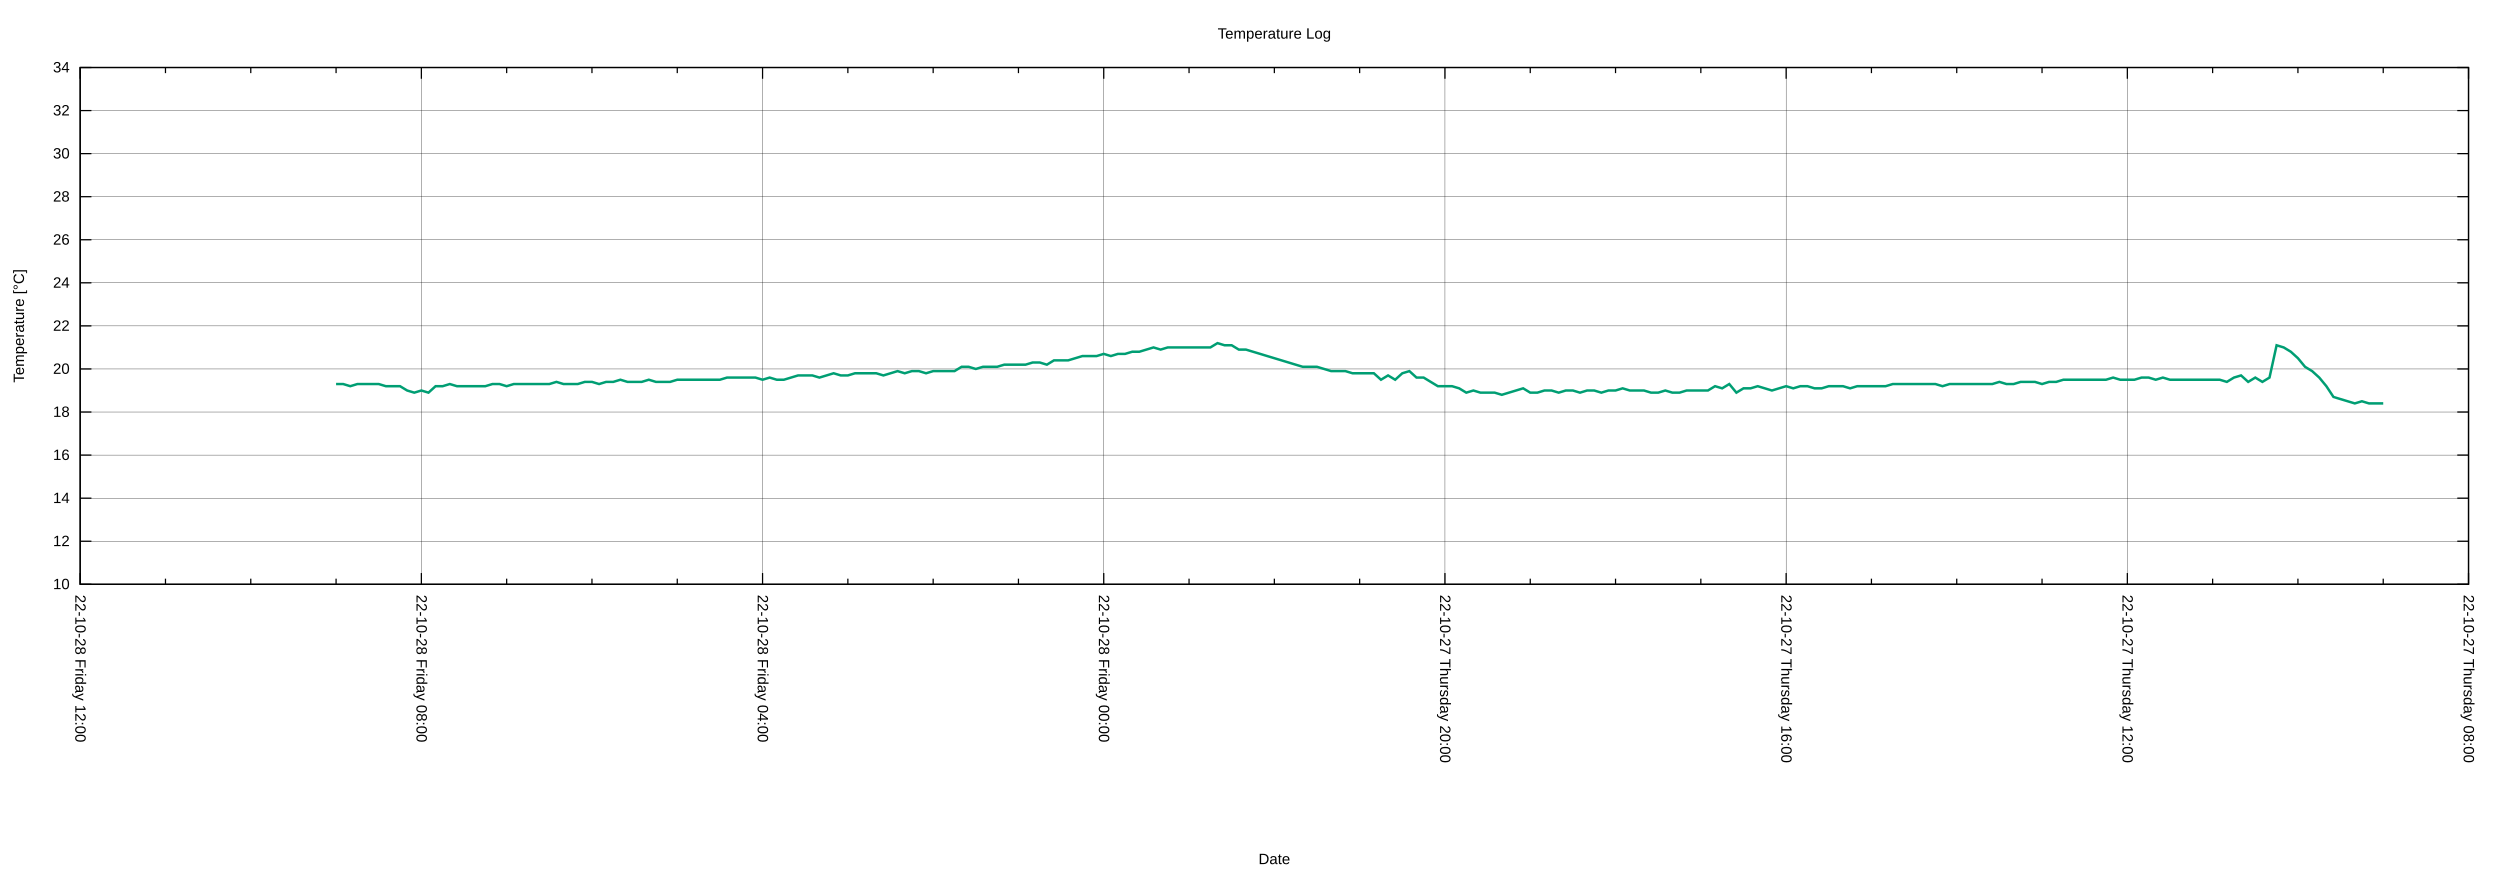
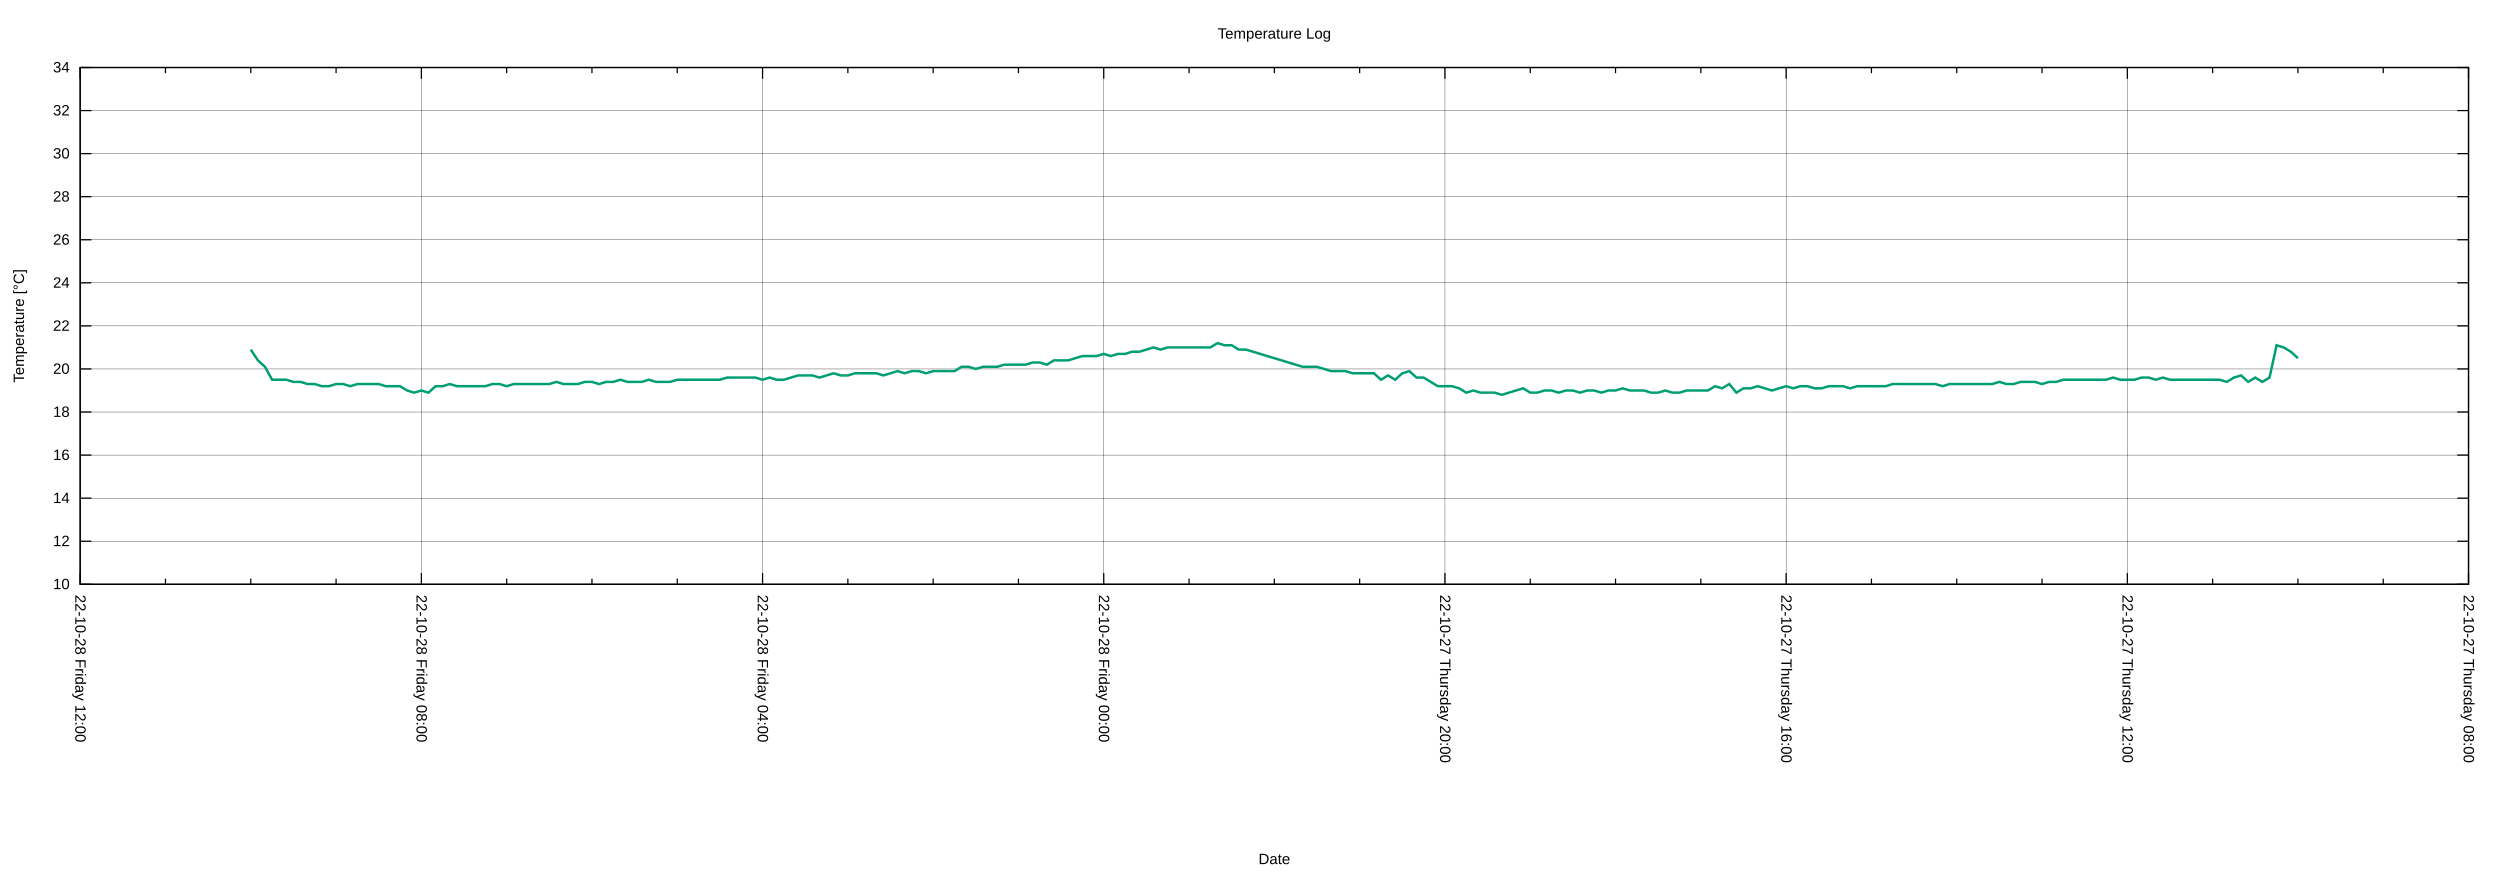
<svg xmlns="http://www.w3.org/2000/svg" xmlns:xlink="http://www.w3.org/1999/xlink" width="2000" height="700" viewBox="0 0 2000 700">
  <g id="gnuplot_canvas">
    <rect x="0" y="0" width="2000" height="700" fill="none" />
    <defs>
      <circle id="gpDot" r="0.5" stroke-width="0.5" stroke="currentColor" />
      <path id="gpPt0" stroke-width="0.222" stroke="currentColor" d="M-1,0 h2 M0,-1 v2" />
      <path id="gpPt1" stroke-width="0.222" stroke="currentColor" d="M-1,-1 L1,1 M1,-1 L-1,1" />
      <path id="gpPt2" stroke-width="0.222" stroke="currentColor" d="M-1,0 L1,0 M0,-1 L0,1 M-1,-1 L1,1 M-1,1 L1,-1" />
      <rect id="gpPt3" stroke-width="0.222" stroke="currentColor" x="-1" y="-1" width="2" height="2" />
      <rect id="gpPt4" stroke-width="0.222" stroke="currentColor" fill="currentColor" x="-1" y="-1" width="2" height="2" />
      <circle id="gpPt5" stroke-width="0.222" stroke="currentColor" cx="0" cy="0" r="1" />
      <use xlink:href="#gpPt5" id="gpPt6" fill="currentColor" stroke="none" />
      <path id="gpPt7" stroke-width="0.222" stroke="currentColor" d="M0,-1.33 L-1.33,0.67 L1.33,0.67 z" />
      <use xlink:href="#gpPt7" id="gpPt8" fill="currentColor" stroke="none" />
      <use xlink:href="#gpPt7" id="gpPt9" stroke="currentColor" transform="rotate(180)" />
      <use xlink:href="#gpPt9" id="gpPt10" fill="currentColor" stroke="none" />
      <use xlink:href="#gpPt3" id="gpPt11" stroke="currentColor" transform="rotate(45)" />
      <use xlink:href="#gpPt11" id="gpPt12" fill="currentColor" stroke="none" />
      <path id="gpPt13" stroke-width="0.222" stroke="currentColor" d="M0,1.330 L1.265,0.411 L0.782,-1.067 L-0.782,-1.076 L-1.265,0.411 z" />
      <use xlink:href="#gpPt13" id="gpPt14" fill="currentColor" stroke="none" />
      <filter id="textbox" filterUnits="objectBoundingBox" x="0" y="0" height="1" width="1">
        <feFlood flood-color="white" flood-opacity="1" result="bgnd" />
        <feComposite in="SourceGraphic" in2="bgnd" operator="atop" />
      </filter>
      <filter id="greybox" filterUnits="objectBoundingBox" x="0" y="0" height="1" width="1">
        <feFlood flood-color="lightgrey" flood-opacity="1" result="grey" />
        <feComposite in="SourceGraphic" in2="grey" operator="atop" />
      </filter>
    </defs>
    <g fill="none" color="white" stroke="currentColor" stroke-width="1.00" stroke-linecap="butt" stroke-linejoin="miter">
</g>
    <g fill="none" color="black" stroke="currentColor" stroke-width="1.00" stroke-linecap="butt" stroke-linejoin="miter">
</g>
    <g fill="none" color="black" stroke="black" stroke-width="0.25" stroke-linecap="butt" stroke-linejoin="miter">
</g>
    <g fill="none" color="black" stroke="currentColor" stroke-width="0.25" stroke-linecap="butt" stroke-linejoin="miter">
      <path stroke="black" class="gridline" d="M64.14,467.43 L1974.82,467.43  " />
    </g>
    <g fill="none" color="black" stroke="black" stroke-width="1.00" stroke-linecap="butt" stroke-linejoin="miter">
</g>
    <g fill="none" color="black" stroke="currentColor" stroke-width="1.00" stroke-linecap="butt" stroke-linejoin="miter">
      <path stroke="black" d="M64.14,467.43 L73.14,467.43 M1974.82,467.43 L1965.82,467.43  " />
      <g transform="translate(55.75,471.33)" stroke="none" fill="black" font-family="Arial" font-size="12.00" text-anchor="end">
        <text>
          <tspan font-family="Arial"> 10</tspan>
        </text>
      </g>
    </g>
    <g fill="none" color="black" stroke="currentColor" stroke-width="1.00" stroke-linecap="butt" stroke-linejoin="miter">
</g>
    <g fill="none" color="black" stroke="black" stroke-width="0.25" stroke-linecap="butt" stroke-linejoin="miter">
</g>
    <g fill="none" color="black" stroke="currentColor" stroke-width="0.25" stroke-linecap="butt" stroke-linejoin="miter">
      <path stroke="black" class="gridline" d="M64.14,432.98 L1974.82,432.98  " />
    </g>
    <g fill="none" color="black" stroke="black" stroke-width="1.00" stroke-linecap="butt" stroke-linejoin="miter">
</g>
    <g fill="none" color="black" stroke="currentColor" stroke-width="1.00" stroke-linecap="butt" stroke-linejoin="miter">
      <path stroke="black" d="M64.14,432.98 L73.14,432.98 M1974.82,432.98 L1965.82,432.98  " />
      <g transform="translate(55.75,436.88)" stroke="none" fill="black" font-family="Arial" font-size="12.00" text-anchor="end">
        <text>
          <tspan font-family="Arial"> 12</tspan>
        </text>
      </g>
    </g>
    <g fill="none" color="black" stroke="currentColor" stroke-width="1.00" stroke-linecap="butt" stroke-linejoin="miter">
</g>
    <g fill="none" color="black" stroke="black" stroke-width="0.25" stroke-linecap="butt" stroke-linejoin="miter">
</g>
    <g fill="none" color="black" stroke="currentColor" stroke-width="0.25" stroke-linecap="butt" stroke-linejoin="miter">
      <path stroke="black" class="gridline" d="M64.14,398.53 L1974.82,398.53  " />
    </g>
    <g fill="none" color="black" stroke="black" stroke-width="1.00" stroke-linecap="butt" stroke-linejoin="miter">
</g>
    <g fill="none" color="black" stroke="currentColor" stroke-width="1.00" stroke-linecap="butt" stroke-linejoin="miter">
      <path stroke="black" d="M64.14,398.53 L73.14,398.53 M1974.82,398.53 L1965.82,398.53  " />
      <g transform="translate(55.75,402.43)" stroke="none" fill="black" font-family="Arial" font-size="12.00" text-anchor="end">
        <text>
          <tspan font-family="Arial"> 14</tspan>
        </text>
      </g>
    </g>
    <g fill="none" color="black" stroke="currentColor" stroke-width="1.00" stroke-linecap="butt" stroke-linejoin="miter">
</g>
    <g fill="none" color="black" stroke="black" stroke-width="0.25" stroke-linecap="butt" stroke-linejoin="miter">
</g>
    <g fill="none" color="black" stroke="currentColor" stroke-width="0.25" stroke-linecap="butt" stroke-linejoin="miter">
      <path stroke="black" class="gridline" d="M64.14,364.07 L1974.82,364.07  " />
    </g>
    <g fill="none" color="black" stroke="black" stroke-width="1.00" stroke-linecap="butt" stroke-linejoin="miter">
</g>
    <g fill="none" color="black" stroke="currentColor" stroke-width="1.00" stroke-linecap="butt" stroke-linejoin="miter">
      <path stroke="black" d="M64.14,364.07 L73.14,364.07 M1974.82,364.07 L1965.82,364.07  " />
      <g transform="translate(55.75,367.97)" stroke="none" fill="black" font-family="Arial" font-size="12.00" text-anchor="end">
        <text>
          <tspan font-family="Arial"> 16</tspan>
        </text>
      </g>
    </g>
    <g fill="none" color="black" stroke="currentColor" stroke-width="1.00" stroke-linecap="butt" stroke-linejoin="miter">
</g>
    <g fill="none" color="black" stroke="black" stroke-width="0.25" stroke-linecap="butt" stroke-linejoin="miter">
</g>
    <g fill="none" color="black" stroke="currentColor" stroke-width="0.25" stroke-linecap="butt" stroke-linejoin="miter">
      <path stroke="black" class="gridline" d="M64.14,329.62 L1974.82,329.62  " />
    </g>
    <g fill="none" color="black" stroke="black" stroke-width="1.00" stroke-linecap="butt" stroke-linejoin="miter">
</g>
    <g fill="none" color="black" stroke="currentColor" stroke-width="1.00" stroke-linecap="butt" stroke-linejoin="miter">
      <path stroke="black" d="M64.14,329.62 L73.14,329.62 M1974.82,329.62 L1965.82,329.62  " />
      <g transform="translate(55.75,333.52)" stroke="none" fill="black" font-family="Arial" font-size="12.00" text-anchor="end">
        <text>
          <tspan font-family="Arial"> 18</tspan>
        </text>
      </g>
    </g>
    <g fill="none" color="black" stroke="currentColor" stroke-width="1.00" stroke-linecap="butt" stroke-linejoin="miter">
</g>
    <g fill="none" color="black" stroke="black" stroke-width="0.25" stroke-linecap="butt" stroke-linejoin="miter">
</g>
    <g fill="none" color="black" stroke="currentColor" stroke-width="0.25" stroke-linecap="butt" stroke-linejoin="miter">
      <path stroke="black" class="gridline" d="M64.14,295.17 L1974.82,295.17  " />
    </g>
    <g fill="none" color="black" stroke="black" stroke-width="1.00" stroke-linecap="butt" stroke-linejoin="miter">
</g>
    <g fill="none" color="black" stroke="currentColor" stroke-width="1.00" stroke-linecap="butt" stroke-linejoin="miter">
      <path stroke="black" d="M64.14,295.17 L73.14,295.17 M1974.82,295.17 L1965.82,295.17  " />
      <g transform="translate(55.75,299.07)" stroke="none" fill="black" font-family="Arial" font-size="12.00" text-anchor="end">
        <text>
          <tspan font-family="Arial"> 20</tspan>
        </text>
      </g>
    </g>
    <g fill="none" color="black" stroke="currentColor" stroke-width="1.00" stroke-linecap="butt" stroke-linejoin="miter">
</g>
    <g fill="none" color="black" stroke="black" stroke-width="0.25" stroke-linecap="butt" stroke-linejoin="miter">
</g>
    <g fill="none" color="black" stroke="currentColor" stroke-width="0.25" stroke-linecap="butt" stroke-linejoin="miter">
      <path stroke="black" class="gridline" d="M64.14,260.72 L1974.82,260.72  " />
    </g>
    <g fill="none" color="black" stroke="black" stroke-width="1.00" stroke-linecap="butt" stroke-linejoin="miter">
</g>
    <g fill="none" color="black" stroke="currentColor" stroke-width="1.00" stroke-linecap="butt" stroke-linejoin="miter">
      <path stroke="black" d="M64.14,260.72 L73.14,260.72 M1974.82,260.72 L1965.82,260.72  " />
      <g transform="translate(55.75,264.62)" stroke="none" fill="black" font-family="Arial" font-size="12.00" text-anchor="end">
        <text>
          <tspan font-family="Arial"> 22</tspan>
        </text>
      </g>
    </g>
    <g fill="none" color="black" stroke="currentColor" stroke-width="1.00" stroke-linecap="butt" stroke-linejoin="miter">
</g>
    <g fill="none" color="black" stroke="black" stroke-width="0.25" stroke-linecap="butt" stroke-linejoin="miter">
</g>
    <g fill="none" color="black" stroke="currentColor" stroke-width="0.25" stroke-linecap="butt" stroke-linejoin="miter">
      <path stroke="black" class="gridline" d="M64.14,226.27 L1974.82,226.27  " />
    </g>
    <g fill="none" color="black" stroke="black" stroke-width="1.00" stroke-linecap="butt" stroke-linejoin="miter">
</g>
    <g fill="none" color="black" stroke="currentColor" stroke-width="1.00" stroke-linecap="butt" stroke-linejoin="miter">
      <path stroke="black" d="M64.14,226.27 L73.14,226.27 M1974.82,226.27 L1965.82,226.27  " />
      <g transform="translate(55.75,230.17)" stroke="none" fill="black" font-family="Arial" font-size="12.00" text-anchor="end">
        <text>
          <tspan font-family="Arial"> 24</tspan>
        </text>
      </g>
    </g>
    <g fill="none" color="black" stroke="currentColor" stroke-width="1.00" stroke-linecap="butt" stroke-linejoin="miter">
</g>
    <g fill="none" color="black" stroke="black" stroke-width="0.25" stroke-linecap="butt" stroke-linejoin="miter">
</g>
    <g fill="none" color="black" stroke="currentColor" stroke-width="0.25" stroke-linecap="butt" stroke-linejoin="miter">
      <path stroke="black" class="gridline" d="M64.14,191.82 L1974.82,191.82  " />
    </g>
    <g fill="none" color="black" stroke="black" stroke-width="1.00" stroke-linecap="butt" stroke-linejoin="miter">
</g>
    <g fill="none" color="black" stroke="currentColor" stroke-width="1.00" stroke-linecap="butt" stroke-linejoin="miter">
      <path stroke="black" d="M64.14,191.82 L73.14,191.82 M1974.82,191.82 L1965.82,191.82  " />
      <g transform="translate(55.75,195.72)" stroke="none" fill="black" font-family="Arial" font-size="12.00" text-anchor="end">
        <text>
          <tspan font-family="Arial"> 26</tspan>
        </text>
      </g>
    </g>
    <g fill="none" color="black" stroke="currentColor" stroke-width="1.00" stroke-linecap="butt" stroke-linejoin="miter">
</g>
    <g fill="none" color="black" stroke="black" stroke-width="0.25" stroke-linecap="butt" stroke-linejoin="miter">
</g>
    <g fill="none" color="black" stroke="currentColor" stroke-width="0.25" stroke-linecap="butt" stroke-linejoin="miter">
      <path stroke="black" class="gridline" d="M64.14,157.36 L1974.82,157.36  " />
    </g>
    <g fill="none" color="black" stroke="black" stroke-width="1.00" stroke-linecap="butt" stroke-linejoin="miter">
</g>
    <g fill="none" color="black" stroke="currentColor" stroke-width="1.00" stroke-linecap="butt" stroke-linejoin="miter">
      <path stroke="black" d="M64.14,157.36 L73.14,157.36 M1974.82,157.36 L1965.82,157.36  " />
      <g transform="translate(55.75,161.26)" stroke="none" fill="black" font-family="Arial" font-size="12.00" text-anchor="end">
        <text>
          <tspan font-family="Arial"> 28</tspan>
        </text>
      </g>
    </g>
    <g fill="none" color="black" stroke="currentColor" stroke-width="1.00" stroke-linecap="butt" stroke-linejoin="miter">
</g>
    <g fill="none" color="black" stroke="black" stroke-width="0.25" stroke-linecap="butt" stroke-linejoin="miter">
</g>
    <g fill="none" color="black" stroke="currentColor" stroke-width="0.25" stroke-linecap="butt" stroke-linejoin="miter">
      <path stroke="black" class="gridline" d="M64.14,122.91 L1974.82,122.91  " />
    </g>
    <g fill="none" color="black" stroke="black" stroke-width="1.00" stroke-linecap="butt" stroke-linejoin="miter">
</g>
    <g fill="none" color="black" stroke="currentColor" stroke-width="1.00" stroke-linecap="butt" stroke-linejoin="miter">
      <path stroke="black" d="M64.14,122.91 L73.14,122.91 M1974.82,122.91 L1965.82,122.91  " />
      <g transform="translate(55.75,126.81)" stroke="none" fill="black" font-family="Arial" font-size="12.00" text-anchor="end">
        <text>
          <tspan font-family="Arial"> 30</tspan>
        </text>
      </g>
    </g>
    <g fill="none" color="black" stroke="currentColor" stroke-width="1.00" stroke-linecap="butt" stroke-linejoin="miter">
</g>
    <g fill="none" color="black" stroke="black" stroke-width="0.25" stroke-linecap="butt" stroke-linejoin="miter">
</g>
    <g fill="none" color="black" stroke="currentColor" stroke-width="0.25" stroke-linecap="butt" stroke-linejoin="miter">
      <path stroke="black" class="gridline" d="M64.14,88.46 L1974.82,88.46  " />
    </g>
    <g fill="none" color="black" stroke="black" stroke-width="1.00" stroke-linecap="butt" stroke-linejoin="miter">
</g>
    <g fill="none" color="black" stroke="currentColor" stroke-width="1.00" stroke-linecap="butt" stroke-linejoin="miter">
      <path stroke="black" d="M64.14,88.46 L73.14,88.46 M1974.82,88.46 L1965.82,88.46  " />
      <g transform="translate(55.75,92.36)" stroke="none" fill="black" font-family="Arial" font-size="12.00" text-anchor="end">
        <text>
          <tspan font-family="Arial"> 32</tspan>
        </text>
      </g>
    </g>
    <g fill="none" color="black" stroke="currentColor" stroke-width="1.00" stroke-linecap="butt" stroke-linejoin="miter">
</g>
    <g fill="none" color="black" stroke="black" stroke-width="0.25" stroke-linecap="butt" stroke-linejoin="miter">
</g>
    <g fill="none" color="black" stroke="currentColor" stroke-width="0.25" stroke-linecap="butt" stroke-linejoin="miter">
      <path stroke="black" class="gridline" d="M64.14,54.01 L1974.82,54.01  " />
    </g>
    <g fill="none" color="black" stroke="black" stroke-width="1.00" stroke-linecap="butt" stroke-linejoin="miter">
</g>
    <g fill="none" color="black" stroke="currentColor" stroke-width="1.00" stroke-linecap="butt" stroke-linejoin="miter">
      <path stroke="black" d="M64.14,54.01 L73.14,54.01 M1974.82,54.01 L1965.82,54.01  " />
      <g transform="translate(55.75,57.91)" stroke="none" fill="black" font-family="Arial" font-size="12.00" text-anchor="end">
        <text>
          <tspan font-family="Arial"> 34</tspan>
        </text>
      </g>
    </g>
    <g fill="none" color="black" stroke="currentColor" stroke-width="1.00" stroke-linecap="butt" stroke-linejoin="miter">
</g>
    <g fill="none" color="black" stroke="black" stroke-width="0.25" stroke-linecap="butt" stroke-linejoin="miter">
</g>
    <g fill="none" color="black" stroke="currentColor" stroke-width="0.25" stroke-linecap="butt" stroke-linejoin="miter">
      <path stroke="black" class="gridline" d="M1974.82,467.43 L1974.82,54.01  " />
    </g>
    <g fill="none" color="black" stroke="black" stroke-width="1.00" stroke-linecap="butt" stroke-linejoin="miter">
</g>
    <g fill="none" color="black" stroke="currentColor" stroke-width="1.00" stroke-linecap="butt" stroke-linejoin="miter">
      <path stroke="black" d="M1974.82,467.43 L1974.82,458.43 M1974.82,54.01 L1974.82,63.01  " />
      <g transform="translate(1970.92,475.82) rotate(90)" stroke="none" fill="black" font-family="Arial" font-size="12.00" text-anchor="start">
        <text>
          <tspan font-family="Arial">22-10-27 Thursday 08:00</tspan>
        </text>
      </g>
    </g>
    <g fill="none" color="black" stroke="currentColor" stroke-width="1.00" stroke-linecap="butt" stroke-linejoin="miter">
      <path stroke="black" d="M1906.58,467.43 L1906.58,462.93 M1906.58,54.01 L1906.58,58.51 M1838.34,467.43 L1838.34,462.93 M1838.34,54.01 L1838.34,58.51   M1770.10,467.43 L1770.10,462.93 M1770.10,54.01 L1770.10,58.51  " />
    </g>
    <g fill="none" color="black" stroke="black" stroke-width="0.25" stroke-linecap="butt" stroke-linejoin="miter">
</g>
    <g fill="none" color="black" stroke="currentColor" stroke-width="0.25" stroke-linecap="butt" stroke-linejoin="miter">
      <path stroke="black" class="gridline" d="M1701.87,467.43 L1701.87,54.01  " />
    </g>
    <g fill="none" color="black" stroke="black" stroke-width="1.00" stroke-linecap="butt" stroke-linejoin="miter">
</g>
    <g fill="none" color="black" stroke="currentColor" stroke-width="1.00" stroke-linecap="butt" stroke-linejoin="miter">
      <path stroke="black" d="M1701.87,467.43 L1701.87,458.43 M1701.87,54.01 L1701.87,63.01  " />
      <g transform="translate(1697.97,475.82) rotate(90)" stroke="none" fill="black" font-family="Arial" font-size="12.00" text-anchor="start">
        <text>
          <tspan font-family="Arial">22-10-27 Thursday 12:00</tspan>
        </text>
      </g>
    </g>
    <g fill="none" color="black" stroke="currentColor" stroke-width="1.00" stroke-linecap="butt" stroke-linejoin="miter">
      <path stroke="black" d="M1633.63,467.43 L1633.63,462.93 M1633.63,54.01 L1633.63,58.51 M1565.39,467.43 L1565.39,462.93 M1565.39,54.01 L1565.39,58.51   M1497.15,467.43 L1497.15,462.93 M1497.15,54.01 L1497.15,58.51  " />
    </g>
    <g fill="none" color="black" stroke="black" stroke-width="0.25" stroke-linecap="butt" stroke-linejoin="miter">
</g>
    <g fill="none" color="black" stroke="currentColor" stroke-width="0.25" stroke-linecap="butt" stroke-linejoin="miter">
      <path stroke="black" class="gridline" d="M1428.91,467.43 L1428.91,54.01  " />
    </g>
    <g fill="none" color="black" stroke="black" stroke-width="1.00" stroke-linecap="butt" stroke-linejoin="miter">
</g>
    <g fill="none" color="black" stroke="currentColor" stroke-width="1.00" stroke-linecap="butt" stroke-linejoin="miter">
      <path stroke="black" d="M1428.91,467.43 L1428.91,458.43 M1428.91,54.01 L1428.91,63.01  " />
      <g transform="translate(1425.01,475.82) rotate(90)" stroke="none" fill="black" font-family="Arial" font-size="12.00" text-anchor="start">
        <text>
          <tspan font-family="Arial">22-10-27 Thursday 16:00</tspan>
        </text>
      </g>
    </g>
    <g fill="none" color="black" stroke="currentColor" stroke-width="1.00" stroke-linecap="butt" stroke-linejoin="miter">
      <path stroke="black" d="M1360.67,467.43 L1360.67,462.93 M1360.67,54.01 L1360.67,58.51 M1292.43,467.43 L1292.43,462.93 M1292.43,54.01 L1292.43,58.51   M1224.20,467.43 L1224.20,462.93 M1224.20,54.01 L1224.20,58.51  " />
    </g>
    <g fill="none" color="black" stroke="black" stroke-width="0.25" stroke-linecap="butt" stroke-linejoin="miter">
</g>
    <g fill="none" color="black" stroke="currentColor" stroke-width="0.25" stroke-linecap="butt" stroke-linejoin="miter">
      <path stroke="black" class="gridline" d="M1155.96,467.43 L1155.96,54.01  " />
    </g>
    <g fill="none" color="black" stroke="black" stroke-width="1.00" stroke-linecap="butt" stroke-linejoin="miter">
</g>
    <g fill="none" color="black" stroke="currentColor" stroke-width="1.00" stroke-linecap="butt" stroke-linejoin="miter">
      <path stroke="black" d="M1155.96,467.43 L1155.96,458.43 M1155.96,54.01 L1155.96,63.01  " />
      <g transform="translate(1152.06,475.82) rotate(90)" stroke="none" fill="black" font-family="Arial" font-size="12.00" text-anchor="start">
        <text>
          <tspan font-family="Arial">22-10-27 Thursday 20:00</tspan>
        </text>
      </g>
    </g>
    <g fill="none" color="black" stroke="currentColor" stroke-width="1.00" stroke-linecap="butt" stroke-linejoin="miter">
      <path stroke="black" d="M1087.72,467.43 L1087.72,462.93 M1087.72,54.01 L1087.72,58.51 M1019.48,467.43 L1019.48,462.93 M1019.48,54.01 L1019.48,58.51   M951.24,467.43 L951.24,462.93 M951.24,54.01 L951.24,58.51  " />
    </g>
    <g fill="none" color="black" stroke="black" stroke-width="0.25" stroke-linecap="butt" stroke-linejoin="miter">
</g>
    <g fill="none" color="black" stroke="currentColor" stroke-width="0.25" stroke-linecap="butt" stroke-linejoin="miter">
      <path stroke="black" class="gridline" d="M883.00,467.43 L883.00,54.01  " />
    </g>
    <g fill="none" color="black" stroke="black" stroke-width="1.00" stroke-linecap="butt" stroke-linejoin="miter">
</g>
    <g fill="none" color="black" stroke="currentColor" stroke-width="1.00" stroke-linecap="butt" stroke-linejoin="miter">
      <path stroke="black" d="M883.00,467.43 L883.00,458.43 M883.00,54.01 L883.00,63.01  " />
      <g transform="translate(879.10,475.82) rotate(90)" stroke="none" fill="black" font-family="Arial" font-size="12.00" text-anchor="start">
        <text>
          <tspan font-family="Arial">22-10-28 Friday 00:00</tspan>
        </text>
      </g>
    </g>
    <g fill="none" color="black" stroke="currentColor" stroke-width="1.00" stroke-linecap="butt" stroke-linejoin="miter">
      <path stroke="black" d="M814.76,467.43 L814.76,462.93 M814.76,54.01 L814.76,58.51 M746.53,467.43 L746.53,462.93 M746.53,54.01 L746.53,58.51   M678.29,467.43 L678.29,462.93 M678.29,54.01 L678.29,58.51  " />
    </g>
    <g fill="none" color="black" stroke="black" stroke-width="0.25" stroke-linecap="butt" stroke-linejoin="miter">
</g>
    <g fill="none" color="black" stroke="currentColor" stroke-width="0.25" stroke-linecap="butt" stroke-linejoin="miter">
      <path stroke="black" class="gridline" d="M610.05,467.43 L610.05,54.01  " />
    </g>
    <g fill="none" color="black" stroke="black" stroke-width="1.00" stroke-linecap="butt" stroke-linejoin="miter">
</g>
    <g fill="none" color="black" stroke="currentColor" stroke-width="1.00" stroke-linecap="butt" stroke-linejoin="miter">
      <path stroke="black" d="M610.05,467.43 L610.05,458.43 M610.05,54.01 L610.05,63.01  " />
      <g transform="translate(606.15,475.82) rotate(90)" stroke="none" fill="black" font-family="Arial" font-size="12.00" text-anchor="start">
        <text>
          <tspan font-family="Arial">22-10-28 Friday 04:00</tspan>
        </text>
      </g>
    </g>
    <g fill="none" color="black" stroke="currentColor" stroke-width="1.00" stroke-linecap="butt" stroke-linejoin="miter">
      <path stroke="black" d="M541.81,467.43 L541.81,462.93 M541.81,54.01 L541.81,58.51 M473.57,467.43 L473.57,462.93 M473.57,54.01 L473.57,58.51   M405.33,467.43 L405.33,462.93 M405.33,54.01 L405.33,58.51  " />
    </g>
    <g fill="none" color="black" stroke="black" stroke-width="0.25" stroke-linecap="butt" stroke-linejoin="miter">
</g>
    <g fill="none" color="black" stroke="currentColor" stroke-width="0.25" stroke-linecap="butt" stroke-linejoin="miter">
      <path stroke="black" class="gridline" d="M337.09,467.43 L337.09,54.01  " />
    </g>
    <g fill="none" color="black" stroke="black" stroke-width="1.00" stroke-linecap="butt" stroke-linejoin="miter">
</g>
    <g fill="none" color="black" stroke="currentColor" stroke-width="1.00" stroke-linecap="butt" stroke-linejoin="miter">
      <path stroke="black" d="M337.09,467.43 L337.09,458.43 M337.09,54.01 L337.09,63.01  " />
      <g transform="translate(333.19,475.82) rotate(90)" stroke="none" fill="black" font-family="Arial" font-size="12.00" text-anchor="start">
        <text>
          <tspan font-family="Arial">22-10-28 Friday 08:00</tspan>
        </text>
      </g>
    </g>
    <g fill="none" color="black" stroke="currentColor" stroke-width="1.00" stroke-linecap="butt" stroke-linejoin="miter">
      <path stroke="black" d="M268.86,467.43 L268.86,462.93 M268.86,54.01 L268.86,58.51 M200.62,467.43 L200.62,462.93 M200.62,54.01 L200.62,58.51   M132.38,467.43 L132.38,462.93 M132.38,54.01 L132.38,58.51  " />
    </g>
    <g fill="none" color="black" stroke="black" stroke-width="0.25" stroke-linecap="butt" stroke-linejoin="miter">
</g>
    <g fill="none" color="black" stroke="currentColor" stroke-width="0.25" stroke-linecap="butt" stroke-linejoin="miter">
      <path stroke="black" class="gridline" d="M64.14,467.43 L64.14,54.01  " />
    </g>
    <g fill="none" color="black" stroke="black" stroke-width="1.00" stroke-linecap="butt" stroke-linejoin="miter">
</g>
    <g fill="none" color="black" stroke="currentColor" stroke-width="1.00" stroke-linecap="butt" stroke-linejoin="miter">
      <path stroke="black" d="M64.14,467.43 L64.14,458.43 M64.14,54.01 L64.14,63.01  " />
      <g transform="translate(60.24,475.82) rotate(90)" stroke="none" fill="black" font-family="Arial" font-size="12.00" text-anchor="start">
        <text>
          <tspan font-family="Arial">22-10-28 Friday 12:00</tspan>
        </text>
      </g>
    </g>
    <g fill="none" color="black" stroke="currentColor" stroke-width="1.00" stroke-linecap="butt" stroke-linejoin="miter">
</g>
    <g fill="none" color="black" stroke="currentColor" stroke-width="1.00" stroke-linecap="butt" stroke-linejoin="miter">
      <path stroke="black" d="M64.14,54.01 L64.14,467.43 L1974.82,467.43 L1974.82,54.01 L64.14,54.01 Z  " />
    </g>
    <g fill="none" color="black" stroke="currentColor" stroke-width="1.00" stroke-linecap="butt" stroke-linejoin="miter">
      <g transform="translate(19.18,260.72) rotate(270)" stroke="none" fill="black" font-family="Arial" font-size="12.00" text-anchor="middle">
        <text>
          <tspan font-family="Arial">Temperature [°C]</tspan>
        </text>
      </g>
    </g>
    <g fill="none" color="black" stroke="currentColor" stroke-width="1.00" stroke-linecap="butt" stroke-linejoin="miter">
      <g transform="translate(1019.48,691.30)" stroke="none" fill="black" font-family="Arial" font-size="12.00" text-anchor="middle">
        <text>
          <tspan font-family="Arial">Date</tspan>
        </text>
      </g>
    </g>
    <g fill="none" color="black" stroke="currentColor" stroke-width="1.00" stroke-linecap="butt" stroke-linejoin="miter">
</g>
    <g id="gnuplot_plot_1">
      <g fill="none" color="white" stroke="currentColor" stroke-width="2.00" stroke-linecap="butt" stroke-linejoin="miter">
</g>
      <g fill="none" color="black" stroke="currentColor" stroke-width="2.00" stroke-linecap="butt" stroke-linejoin="miter">
-         <path stroke="rgb(  0, 158, 115)" d="M268.86,307.23 L274.54,307.23 L280.23,308.95 L285.92,307.23 L291.60,307.23 L297.29,307.23 L302.98,307.23 L308.66,308.95   L314.35,308.95 L320.03,308.95 L325.72,312.40 L331.41,314.12 L337.09,312.40 L342.78,314.12 L348.47,308.95 L354.15,308.95   L359.84,307.23 L365.53,308.95 L371.21,308.95 L376.90,308.95 L382.59,308.95 L388.27,308.95 L393.96,307.23 L399.65,307.23   L405.33,308.95 L411.02,307.23 L416.71,307.23 L422.39,307.23 L428.08,307.23 L433.77,307.23 L439.45,307.23 L445.14,305.51   L450.83,307.23 L456.51,307.23 L462.20,307.23 L467.88,305.51 L473.57,305.51 L479.26,307.23 L484.94,305.51 L490.63,305.51   L496.32,303.78 L502.00,305.51 L507.69,305.51 L513.38,305.51 L519.06,303.78 L524.75,305.51 L530.44,305.51 L536.12,305.51   L541.81,303.78 L547.50,303.78 L553.18,303.78 L558.87,303.78 L564.56,303.78 L570.24,303.78 L575.93,303.78 L581.62,302.06   L587.30,302.06 L592.99,302.06 L598.68,302.06 L604.36,302.06 L610.05,303.78 L615.74,302.06 L621.42,303.78 L627.11,303.78   L632.79,302.06 L638.48,300.34 L644.17,300.34 L649.85,300.34 L655.54,302.06 L661.23,300.34 L666.91,298.62 L672.60,300.34   L678.29,300.34 L683.97,298.62 L689.66,298.62 L695.35,298.62 L701.03,298.62 L706.72,300.34 L712.41,298.62 L718.09,296.89   L723.78,298.62 L729.47,296.89 L735.15,296.89 L740.84,298.62 L746.53,296.89 L752.21,296.89 L757.90,296.89 L763.59,296.89   L769.27,293.45 L774.96,293.45 L780.65,295.17 L786.33,293.45 L792.02,293.45 L797.70,293.45 L803.39,291.73 L809.08,291.73   L814.76,291.73 L820.45,291.73 L826.14,290.00 L831.82,290.00 L837.51,291.73 L843.20,288.28 L848.88,288.28 L854.57,288.28   L860.26,286.56 L865.94,284.84 L871.63,284.84 L877.32,284.84 L883.00,283.11 L888.69,284.84 L894.38,283.11 L900.06,283.11   L905.75,281.39 L911.44,281.39 L917.12,279.67 L922.81,277.95 L928.50,279.67 L934.18,277.95 L939.87,277.95 L945.55,277.95   L951.24,277.95 L956.93,277.95 L962.61,277.95 L968.30,277.95 L973.99,274.50 L979.67,276.22 L985.36,276.22 L991.05,279.67   L996.73,279.67 L1002.42,281.39 L1008.11,283.11 L1013.79,284.84 L1019.48,286.56 L1025.17,288.28 L1030.85,290.00 L1036.54,291.73   L1042.23,293.45 L1047.91,293.45 L1053.60,293.45 L1059.29,295.17 L1064.97,296.89 L1070.66,296.89 L1076.35,296.89 L1082.03,298.62   L1087.72,298.62 L1093.41,298.62 L1099.09,298.62 L1104.78,303.78 L1110.46,300.34 L1116.15,303.78 L1121.84,298.62 L1127.52,296.89   L1133.21,302.06 L1138.90,302.06 L1144.58,305.51 L1150.27,308.95 L1155.96,308.95 L1161.64,308.95 L1167.33,310.67 L1173.02,314.12   L1178.70,312.40 L1184.39,314.12 L1190.08,314.12 L1195.76,314.12 L1201.45,315.84 L1207.14,314.12 L1212.82,312.40 L1218.51,310.67   L1224.20,314.12 L1229.88,314.12 L1235.57,312.40 L1241.26,312.40 L1246.94,314.12 L1252.63,312.40 L1258.32,312.40 L1264.00,314.12   L1269.69,312.40 L1275.37,312.40 L1281.06,314.12 L1286.75,312.40 L1292.43,312.40 L1298.12,310.67 L1303.81,312.40 L1309.49,312.40   L1315.18,312.40 L1320.87,314.12 L1326.55,314.12 L1332.24,312.40 L1337.93,314.12 L1343.61,314.12 L1349.30,312.40 L1354.99,312.40   L1360.67,312.40 L1366.36,312.40 L1372.05,308.95 L1377.73,310.67 L1383.42,307.23 L1389.11,314.12 L1394.79,310.67 L1400.48,310.67   L1406.17,308.95 L1411.85,310.67 L1417.54,312.40 L1423.22,310.67 L1428.91,308.95 L1434.60,310.67 L1440.28,308.95 L1445.97,308.95   L1451.66,310.67 L1457.34,310.67 L1463.03,308.95 L1468.72,308.95 L1474.40,308.95 L1480.09,310.67 L1485.78,308.95 L1491.46,308.95   L1497.15,308.95 L1502.84,308.95 L1508.52,308.95 L1514.21,307.23 L1519.90,307.23 L1525.58,307.23 L1531.27,307.23 L1536.96,307.23   L1542.64,307.23 L1548.33,307.23 L1554.02,308.95 L1559.70,307.23 L1565.39,307.23 L1571.08,307.23 L1576.76,307.23 L1582.45,307.23   L1588.13,307.23 L1593.82,307.23 L1599.51,305.51 L1605.19,307.23 L1610.88,307.23 L1616.57,305.51 L1622.25,305.51 L1627.94,305.51   L1633.63,307.23 L1639.31,305.51 L1645.00,305.51 L1650.69,303.78 L1656.37,303.78 L1662.06,303.78 L1667.75,303.78 L1673.43,303.78   L1679.12,303.78 L1684.81,303.78 L1690.49,302.06 L1696.18,303.78 L1701.87,303.78 L1707.55,303.78 L1713.24,302.06 L1718.93,302.06   L1724.61,303.78 L1730.30,302.06 L1735.99,303.78 L1741.67,303.78 L1747.36,303.78 L1753.04,303.78 L1758.73,303.78 L1764.42,303.78   L1770.10,303.78 L1775.79,303.78 L1781.48,305.51 L1787.16,302.06 L1792.85,300.34 L1798.54,305.51 L1804.22,302.06 L1809.91,305.51   L1815.60,302.06 L1821.28,276.22 L1826.97,277.95 L1832.66,281.39 L1838.34,286.56 L1844.03,293.45 L1849.72,296.89 L1855.40,302.06   L1861.09,308.95 L1866.78,317.57 L1872.46,319.29 L1878.15,321.01 L1883.84,322.73 L1889.52,321.01 L1895.21,322.73 L1900.89,322.73   L1906.58,322.73  " />
+         <path stroke="rgb(  0, 158, 115)" d="M200.62,279.67 L206.30,288.28 L211.99,293.45 L217.68,303.78 L223.36,303.78 L229.05,303.78 L234.74,305.51 L240.42,305.51   L246.11,307.23 L251.80,307.23 L257.48,308.95 L263.17,308.95 L268.86,307.23 L274.54,307.23 L280.23,308.95 L285.92,307.23   L291.60,307.23 L297.29,307.23 L302.98,307.23 L308.66,308.95 L314.35,308.95 L320.03,308.95 L325.72,312.40 L331.41,314.12   L337.09,312.40 L342.78,314.12 L348.47,308.95 L354.15,308.95 L359.84,307.23 L365.53,308.95 L371.21,308.95 L376.90,308.95   L382.59,308.95 L388.27,308.95 L393.96,307.23 L399.65,307.23 L405.33,308.95 L411.02,307.23 L416.71,307.23 L422.39,307.23   L428.08,307.23 L433.77,307.23 L439.45,307.23 L445.14,305.51 L450.83,307.23 L456.51,307.23 L462.20,307.23 L467.88,305.51   L473.57,305.51 L479.26,307.23 L484.94,305.51 L490.63,305.51 L496.32,303.78 L502.00,305.51 L507.69,305.51 L513.38,305.51   L519.06,303.78 L524.75,305.51 L530.44,305.51 L536.12,305.51 L541.81,303.78 L547.50,303.78 L553.18,303.78 L558.87,303.78   L564.56,303.78 L570.24,303.78 L575.93,303.78 L581.62,302.06 L587.30,302.06 L592.99,302.06 L598.68,302.06 L604.36,302.06   L610.05,303.78 L615.74,302.06 L621.42,303.78 L627.11,303.78 L632.79,302.06 L638.48,300.34 L644.17,300.34 L649.85,300.34   L655.54,302.06 L661.23,300.34 L666.91,298.62 L672.60,300.34 L678.29,300.34 L683.97,298.62 L689.66,298.62 L695.35,298.62   L701.03,298.62 L706.72,300.34 L712.41,298.62 L718.09,296.89 L723.78,298.62 L729.47,296.89 L735.15,296.89 L740.84,298.62   L746.53,296.89 L752.21,296.89 L757.90,296.89 L763.59,296.89 L769.27,293.45 L774.96,293.45 L780.65,295.17 L786.33,293.45   L792.02,293.45 L797.70,293.45 L803.39,291.73 L809.08,291.73 L814.76,291.73 L820.45,291.73 L826.14,290.00 L831.82,290.00   L837.51,291.73 L843.20,288.28 L848.88,288.28 L854.57,288.28 L860.26,286.56 L865.94,284.84 L871.63,284.84 L877.32,284.84   L883.00,283.11 L888.69,284.84 L894.38,283.11 L900.06,283.11 L905.75,281.39 L911.44,281.39 L917.12,279.67 L922.81,277.95   L928.50,279.67 L934.18,277.95 L939.87,277.95 L945.55,277.95 L951.24,277.95 L956.93,277.95 L962.61,277.95 L968.30,277.95   L973.99,274.50 L979.67,276.22 L985.36,276.22 L991.05,279.67 L996.73,279.67 L1002.42,281.39 L1008.11,283.11 L1013.79,284.84   L1019.48,286.56 L1025.17,288.28 L1030.85,290.00 L1036.54,291.73 L1042.23,293.45 L1047.91,293.45 L1053.60,293.45 L1059.29,295.17   L1064.97,296.89 L1070.66,296.89 L1076.35,296.89 L1082.03,298.62 L1087.72,298.62 L1093.41,298.62 L1099.09,298.62 L1104.78,303.78   L1110.46,300.34 L1116.15,303.78 L1121.84,298.62 L1127.52,296.89 L1133.21,302.06 L1138.90,302.06 L1144.58,305.51 L1150.27,308.95   L1155.96,308.95 L1161.64,308.95 L1167.33,310.67 L1173.02,314.12 L1178.70,312.40 L1184.39,314.12 L1190.08,314.12 L1195.76,314.12   L1201.45,315.84 L1207.14,314.12 L1212.82,312.40 L1218.51,310.67 L1224.20,314.12 L1229.88,314.12 L1235.57,312.40 L1241.26,312.40   L1246.94,314.12 L1252.63,312.40 L1258.32,312.40 L1264.00,314.12 L1269.69,312.40 L1275.37,312.40 L1281.06,314.12 L1286.75,312.40   L1292.43,312.40 L1298.12,310.67 L1303.81,312.40 L1309.49,312.40 L1315.18,312.40 L1320.87,314.12 L1326.55,314.12 L1332.24,312.40   L1337.93,314.12 L1343.61,314.12 L1349.30,312.40 L1354.99,312.40 L1360.67,312.40 L1366.36,312.40 L1372.05,308.95 L1377.73,310.67   L1383.42,307.23 L1389.11,314.12 L1394.79,310.67 L1400.48,310.67 L1406.17,308.95 L1411.85,310.67 L1417.54,312.40 L1423.22,310.67   L1428.91,308.95 L1434.60,310.67 L1440.28,308.95 L1445.97,308.95 L1451.66,310.67 L1457.34,310.67 L1463.03,308.95 L1468.72,308.95   L1474.40,308.95 L1480.09,310.67 L1485.78,308.95 L1491.46,308.95 L1497.15,308.95 L1502.84,308.95 L1508.52,308.95 L1514.21,307.23   L1519.90,307.23 L1525.58,307.23 L1531.27,307.23 L1536.96,307.23 L1542.64,307.23 L1548.33,307.23 L1554.02,308.95 L1559.70,307.23   L1565.39,307.23 L1571.08,307.23 L1576.76,307.23 L1582.45,307.23 L1588.13,307.23 L1593.82,307.23 L1599.51,305.51 L1605.19,307.23   L1610.88,307.23 L1616.57,305.51 L1622.25,305.51 L1627.94,305.51 L1633.63,307.23 L1639.31,305.51 L1645.00,305.51 L1650.69,303.78   L1656.37,303.78 L1662.06,303.78 L1667.75,303.78 L1673.43,303.78 L1679.12,303.78 L1684.81,303.78 L1690.49,302.06 L1696.18,303.78   L1701.87,303.78 L1707.55,303.78 L1713.24,302.06 L1718.93,302.06 L1724.61,303.78 L1730.30,302.06 L1735.99,303.78 L1741.67,303.78   L1747.36,303.78 L1753.04,303.78 L1758.73,303.78 L1764.42,303.78 L1770.10,303.78 L1775.79,303.78 L1781.48,305.51 L1787.16,302.06   L1792.85,300.34 L1798.54,305.51 L1804.22,302.06 L1809.91,305.51 L1815.60,302.06 L1821.28,276.22 L1826.97,277.95 L1832.66,281.39   L1838.34,286.56  " />
      </g>
    </g>
    <g fill="none" color="black" stroke="currentColor" stroke-width="2.00" stroke-linecap="butt" stroke-linejoin="miter">
</g>
    <g fill="none" color="black" stroke="black" stroke-width="1.00" stroke-linecap="butt" stroke-linejoin="miter">
</g>
    <g fill="none" color="black" stroke="currentColor" stroke-width="1.00" stroke-linecap="butt" stroke-linejoin="miter">
      <path stroke="black" d="M64.14,54.01 L64.14,467.43 L1974.82,467.43 L1974.82,54.01 L64.14,54.01 Z  " />
    </g>
    <g fill="none" color="black" stroke="currentColor" stroke-width="1.00" stroke-linecap="butt" stroke-linejoin="miter">
      <g transform="translate(1019.48,30.91)" stroke="none" fill="black" font-family="Arial" font-size="12.00" text-anchor="middle">
        <text>
          <tspan font-family="Arial">Temperature Log</tspan>
        </text>
      </g>
    </g>
    <g fill="none" color="black" stroke="currentColor" stroke-width="1.00" stroke-linecap="butt" stroke-linejoin="miter">
</g>
  </g>
</svg>
